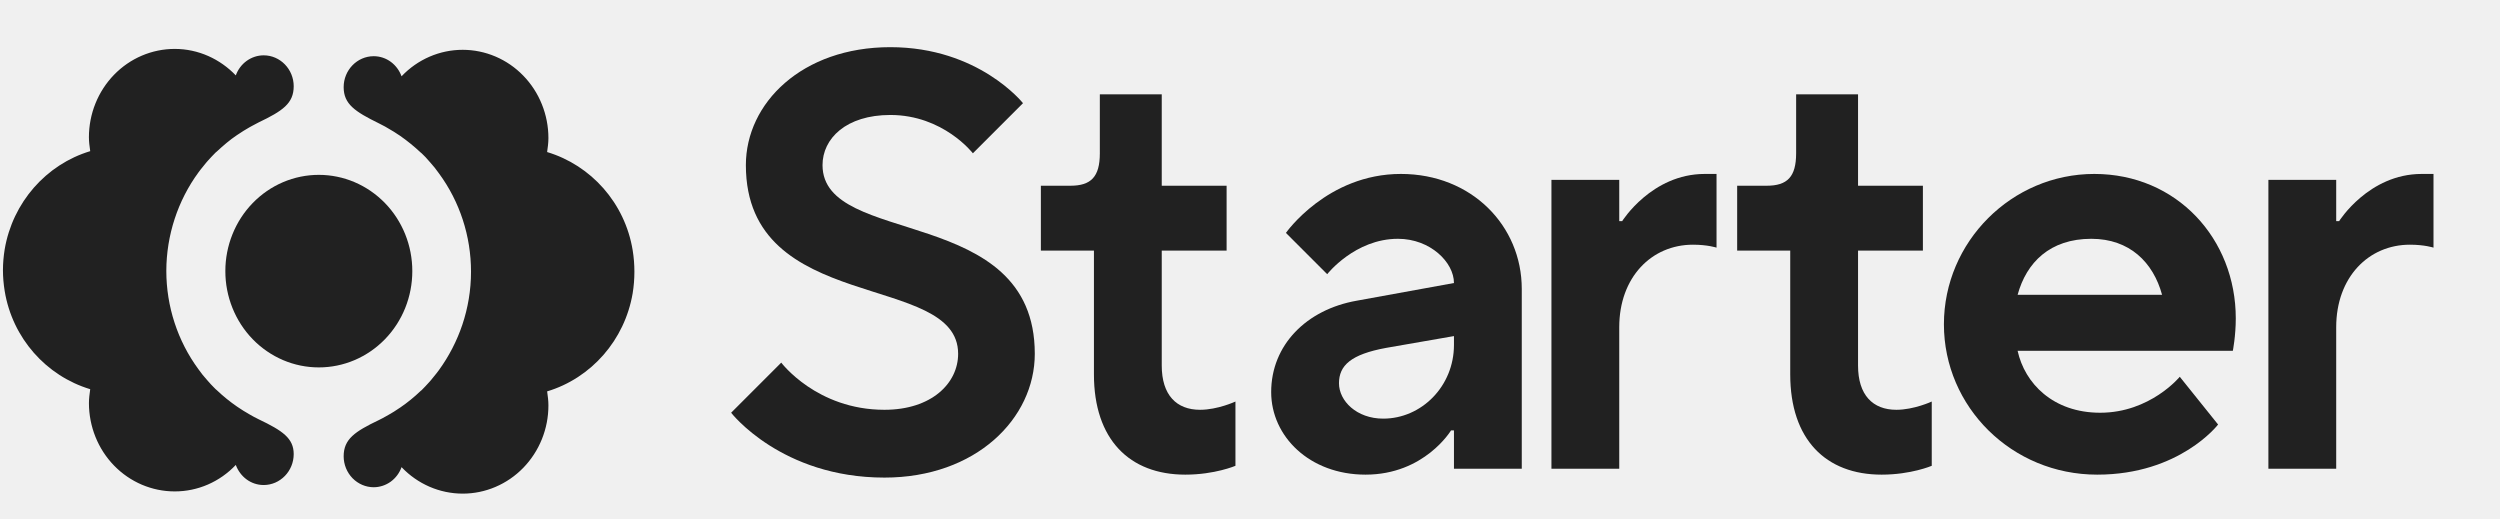
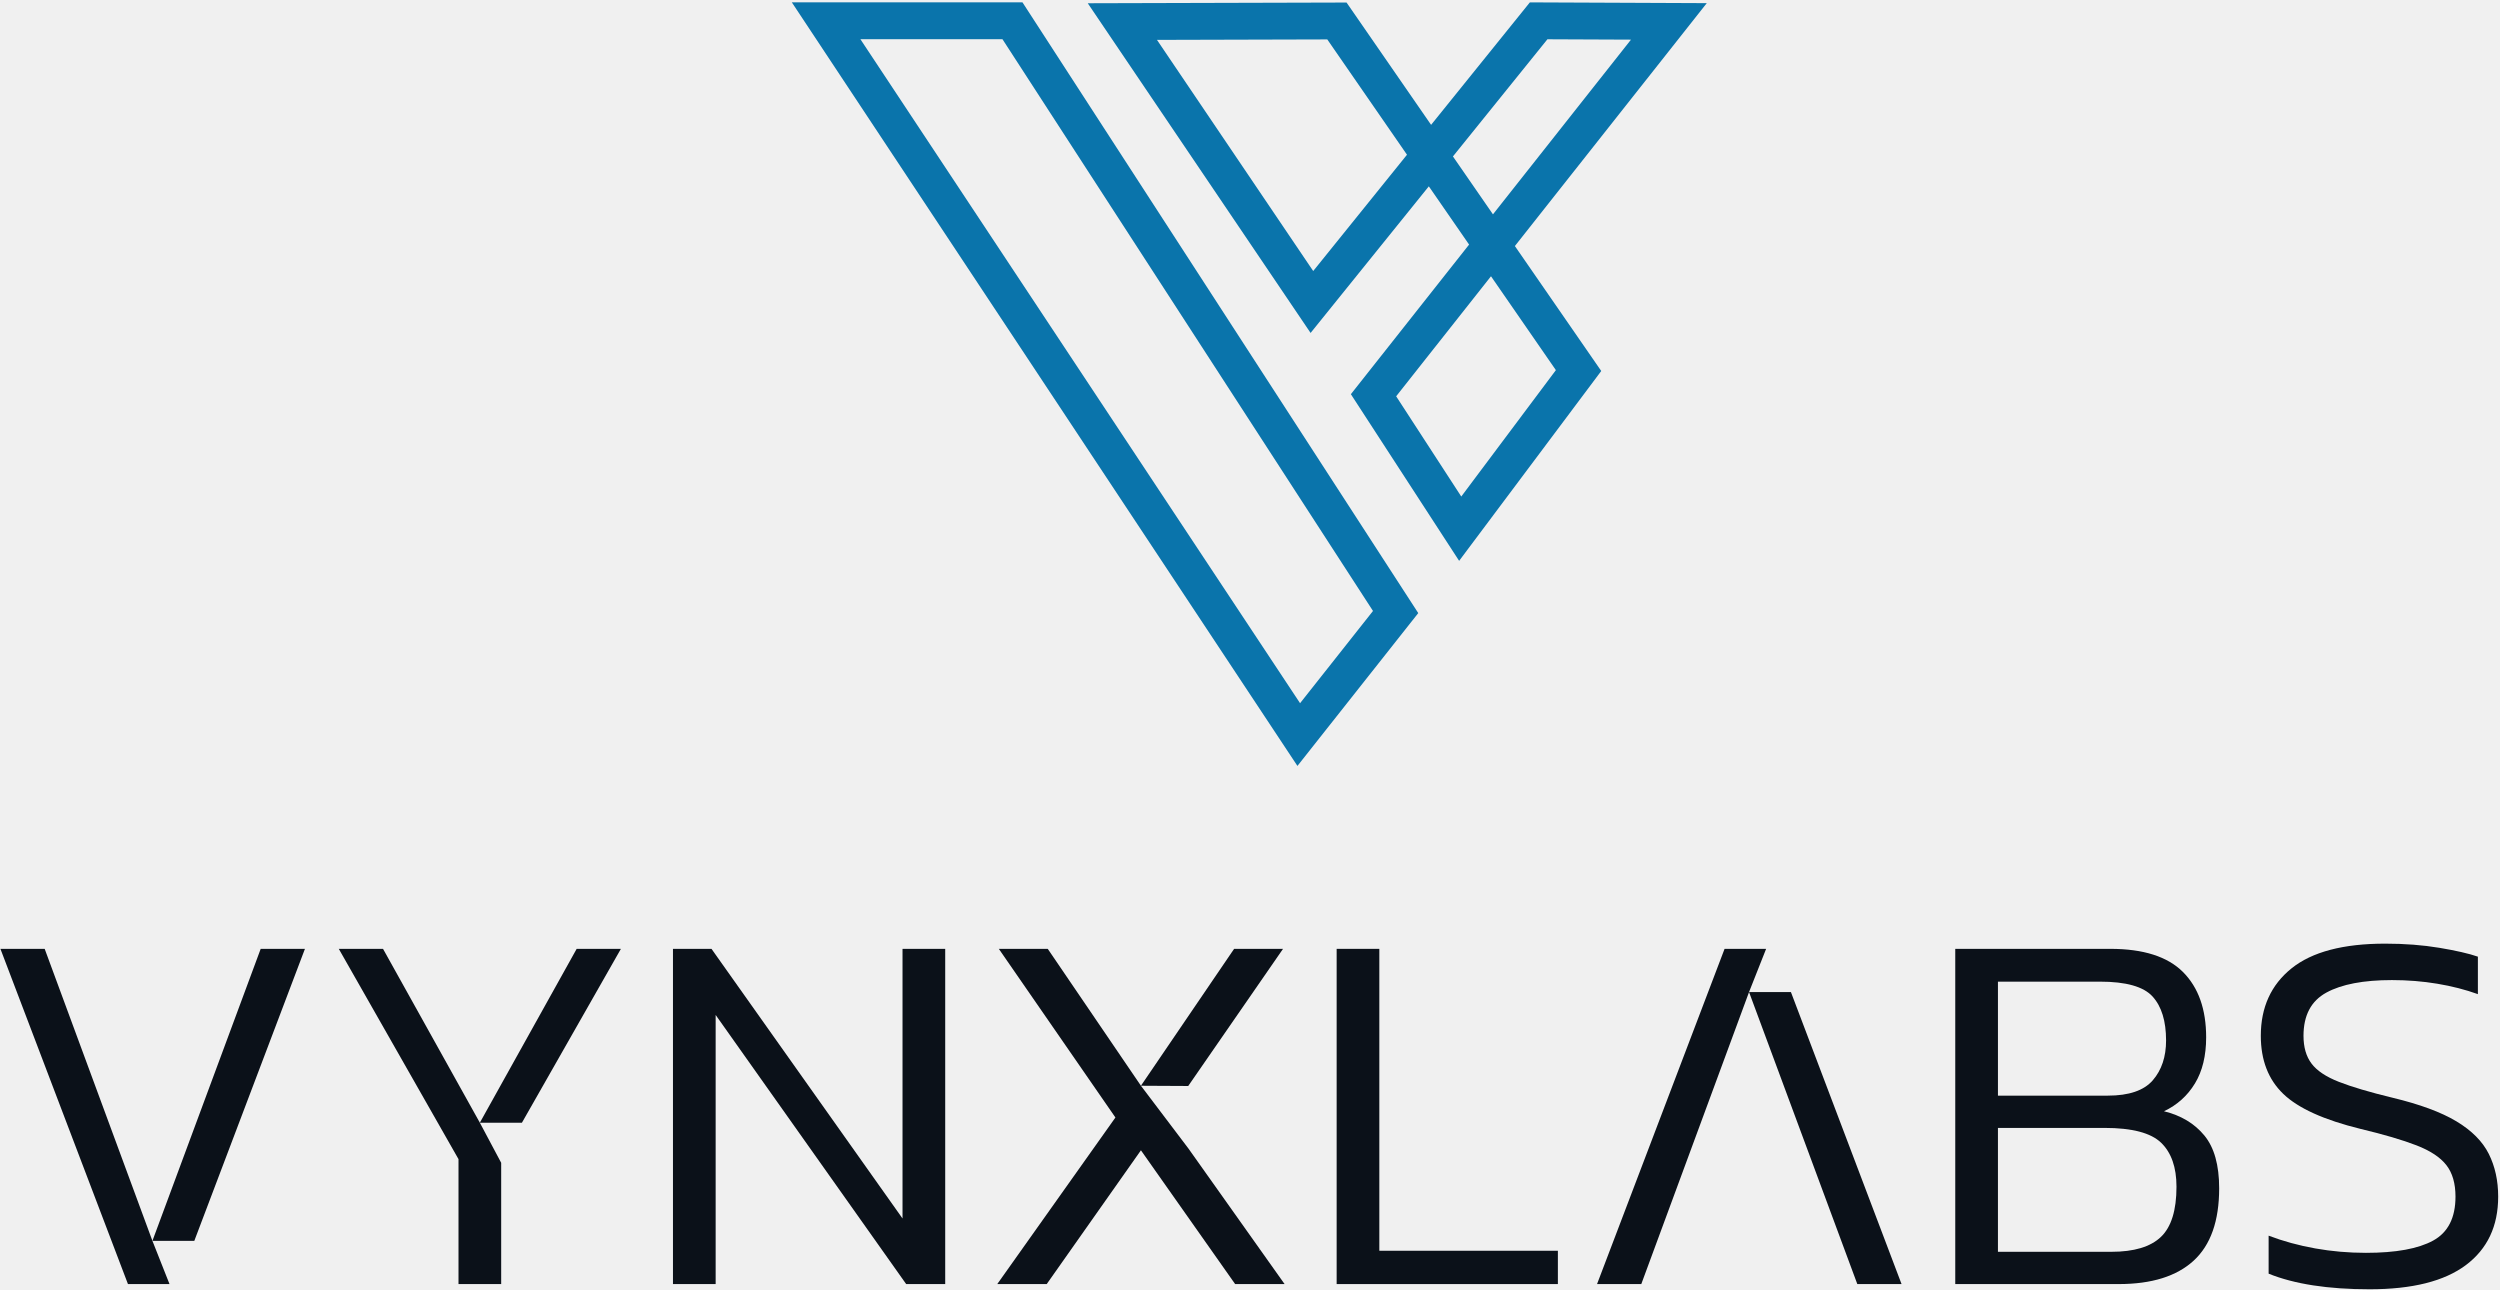
- <svg xmlns="http://www.w3.org/2000/svg" width="106" height="22" viewBox="0 0 106 22" fill="none">
-   <g clip-path="url(#clip0_4171_1581)">
-     <path fill-rule="evenodd" clip-rule="evenodd" d="M10.562 17.56C10.689 17.634 10.825 17.709 10.962 17.775C11.98 18.261 12.453 18.581 12.453 19.254C12.453 19.975 11.88 20.565 11.18 20.565C10.634 20.565 10.18 20.209 9.998 19.713C9.661 20.069 9.258 20.352 8.813 20.545C8.368 20.738 7.89 20.837 7.407 20.836C6.929 20.836 6.457 20.739 6.015 20.551C5.574 20.363 5.173 20.087 4.836 19.74C4.498 19.392 4.23 18.979 4.048 18.525C3.865 18.07 3.771 17.583 3.771 17.092C3.771 16.895 3.798 16.698 3.825 16.502C1.961 15.94 0.525 14.339 0.198 12.335C0.152 12.045 0.125 11.755 0.125 11.455C0.125 11.156 0.152 10.865 0.198 10.575C0.534 8.581 1.961 6.97 3.825 6.409L3.822 6.384C3.796 6.197 3.77 6.016 3.77 5.819C3.77 5.327 3.864 4.84 4.047 4.386C4.23 3.931 4.498 3.519 4.835 3.171C5.173 2.823 5.574 2.547 6.015 2.359C6.456 2.171 6.929 2.074 7.407 2.074C8.416 2.074 9.335 2.505 9.998 3.197C10.087 2.948 10.248 2.733 10.459 2.581C10.671 2.429 10.922 2.346 11.18 2.346C11.88 2.346 12.453 2.935 12.453 3.657C12.453 4.387 11.98 4.705 10.962 5.192C10.862 5.241 10.763 5.293 10.666 5.349L10.562 5.407C10.48 5.454 10.399 5.501 10.325 5.548C10.262 5.585 10.207 5.622 10.153 5.66C10.135 5.67 10.119 5.681 10.103 5.693C10.087 5.705 10.07 5.716 10.053 5.725C9.744 5.931 9.462 6.175 9.189 6.428C9.18 6.433 9.173 6.439 9.166 6.447C9.159 6.454 9.152 6.461 9.144 6.465C9.034 6.577 8.925 6.69 8.825 6.802L8.784 6.849C8.771 6.865 8.758 6.882 8.743 6.896C8.7 6.951 8.657 7.005 8.612 7.058C8.544 7.141 8.477 7.223 8.416 7.308C7.535 8.511 7.056 9.976 7.052 11.484C7.052 12.992 7.531 14.458 8.416 15.659C8.529 15.82 8.652 15.973 8.784 16.118C8.798 16.134 8.812 16.151 8.825 16.164C8.901 16.256 8.98 16.336 9.061 16.418L9.144 16.502C9.152 16.507 9.16 16.513 9.166 16.521C9.173 16.528 9.18 16.534 9.189 16.54C9.458 16.797 9.747 17.031 10.053 17.241C10.071 17.251 10.087 17.263 10.103 17.274C10.118 17.286 10.135 17.297 10.153 17.307L10.239 17.363L10.325 17.419L10.444 17.489C10.482 17.512 10.521 17.537 10.562 17.56ZM23.198 6.447C25.063 7.008 26.499 8.609 26.826 10.613C26.923 11.214 26.923 11.828 26.826 12.429C26.49 14.423 25.063 16.034 23.198 16.595L23.202 16.62C23.228 16.807 23.253 16.988 23.253 17.185C23.254 17.677 23.16 18.164 22.977 18.619C22.794 19.073 22.526 19.486 22.188 19.834C21.851 20.181 21.45 20.457 21.008 20.645C20.567 20.834 20.094 20.93 19.616 20.93C19.134 20.929 18.656 20.83 18.211 20.637C17.767 20.444 17.363 20.162 17.026 19.807C16.937 20.056 16.776 20.271 16.565 20.424C16.353 20.576 16.102 20.658 15.844 20.659C15.507 20.658 15.184 20.519 14.945 20.274C14.707 20.028 14.572 19.696 14.571 19.348C14.571 18.618 15.044 18.299 16.062 17.812C16.163 17.764 16.259 17.711 16.358 17.655L16.462 17.597C16.544 17.55 16.625 17.503 16.699 17.457C16.762 17.419 16.817 17.382 16.871 17.344C16.889 17.335 16.905 17.324 16.921 17.311C16.937 17.299 16.954 17.288 16.971 17.279C17.277 17.069 17.566 16.834 17.835 16.576C17.844 16.572 17.851 16.565 17.858 16.558C17.865 16.55 17.872 16.544 17.88 16.54C17.99 16.427 18.099 16.315 18.199 16.202L18.24 16.156C18.253 16.139 18.267 16.122 18.281 16.108C18.323 16.053 18.368 16 18.412 15.946C18.48 15.863 18.547 15.782 18.608 15.696C19.453 14.535 19.971 13.084 19.971 11.521C19.972 10.013 19.493 8.546 18.608 7.346C18.495 7.185 18.372 7.031 18.24 6.886C18.226 6.87 18.212 6.854 18.199 6.84C18.1 6.721 17.993 6.608 17.88 6.502C17.872 6.497 17.864 6.491 17.858 6.484C17.851 6.476 17.844 6.47 17.835 6.465C17.564 6.211 17.275 5.976 16.971 5.763C16.954 5.754 16.937 5.743 16.922 5.73C16.905 5.719 16.89 5.707 16.871 5.698C16.844 5.679 16.815 5.66 16.785 5.641C16.756 5.623 16.727 5.604 16.699 5.585L16.58 5.515C16.413 5.41 16.24 5.315 16.063 5.229C15.053 4.733 14.571 4.415 14.571 3.694C14.571 2.973 15.144 2.383 15.844 2.383C16.39 2.383 16.844 2.739 17.026 3.235C17.363 2.879 17.766 2.597 18.211 2.404C18.656 2.211 19.134 2.112 19.617 2.112C20.095 2.112 20.567 2.209 21.009 2.397C21.45 2.585 21.851 2.861 22.188 3.209C22.526 3.557 22.794 3.969 22.976 4.424C23.159 4.878 23.253 5.365 23.253 5.857C23.253 6.053 23.226 6.25 23.198 6.447Z" fill="#212121" />
-     <path d="M17.482 11.495C17.482 10.959 17.38 10.428 17.181 9.933C16.982 9.438 16.69 8.988 16.322 8.609C15.953 8.23 15.516 7.929 15.035 7.724C14.554 7.519 14.039 7.414 13.518 7.414C12.997 7.414 12.482 7.519 12.001 7.724C11.52 7.929 11.083 8.23 10.715 8.609C10.347 8.988 10.055 9.438 9.856 9.934C9.657 10.429 9.554 10.96 9.555 11.496C9.554 12.032 9.657 12.563 9.856 13.058C10.055 13.554 10.347 14.004 10.715 14.383C11.083 14.762 11.52 15.062 12.001 15.268C12.482 15.473 12.997 15.578 13.518 15.578C14.039 15.578 14.554 15.473 15.035 15.268C15.516 15.063 15.953 14.762 16.322 14.383C16.69 14.004 16.982 13.554 17.181 13.059C17.38 12.563 17.482 12.032 17.482 11.496V11.495Z" fill="#212121" />
-   </g>
-   <path d="M96.18 19.875V7.625H99.055V9.375H99.18C99.18 9.375 100.43 7.375 102.68 7.375H103.18V10.5C103.18 10.5 102.805 10.375 102.18 10.375C100.43 10.375 99.055 11.75 99.055 13.875V19.875H96.18Z" fill="#212121" />
-   <path d="M88.922 20.125C85.297 20.125 82.422 17.25 82.422 13.75C82.422 10.25 85.297 7.375 88.797 7.375C92.297 7.375 94.797 10.125 94.797 13.5C94.797 14.25 94.672 14.875 94.672 14.875H85.547C85.847 16.25 87.047 17.5 89.047 17.5C91.172 17.5 92.422 15.975 92.422 15.975L94.047 18C94.047 18 92.422 20.125 88.922 20.125ZM85.547 12.5H91.672C91.297 11.125 90.297 10.125 88.672 10.125C86.922 10.125 85.922 11.125 85.547 12.5Z" fill="#212121" />
-   <path d="M79.781 20.125C77.406 20.125 75.906 18.625 75.906 15.875V10.625H73.656V7.875H74.906C75.781 7.875 76.156 7.5 76.156 6.5V4H78.781V7.875H81.531V10.625H78.781V15.5C78.781 16.75 79.406 17.375 80.406 17.375C81.156 17.375 81.906 17.025 81.906 17.025V19.75C81.906 19.75 81.031 20.125 79.781 20.125Z" fill="#212121" />
-   <path d="M65.781 19.875V7.625H68.656V9.375H68.781C68.781 9.375 70.031 7.375 72.281 7.375H72.781V10.5C72.781 10.5 72.406 10.375 71.781 10.375C70.031 10.375 68.656 11.75 68.656 13.875V19.875H65.781Z" fill="#212121" />
-   <path d="M57.898 20.125C55.523 20.125 53.898 18.5 53.898 16.625C53.898 14.625 55.398 13.125 57.523 12.75L61.648 12C61.648 11.125 60.648 10.125 59.273 10.125C57.448 10.125 56.273 11.625 56.273 11.625L54.523 9.875C54.523 9.875 56.273 7.375 59.398 7.375C62.398 7.375 64.523 9.575 64.523 12.25V19.875H61.648V18.25H61.523C61.523 18.25 60.398 20.125 57.898 20.125ZM58.648 17.75C60.273 17.75 61.648 16.375 61.648 14.625V14.25L58.773 14.75C57.273 15.025 56.773 15.5 56.773 16.25C56.773 17 57.523 17.75 58.648 17.75Z" fill="#212121" />
-   <path d="M50.258 20.125C47.883 20.125 46.383 18.625 46.383 15.875V10.625H44.133V7.875H45.383C46.258 7.875 46.633 7.5 46.633 6.5V4H49.258V7.875H52.008V10.625H49.258V15.5C49.258 16.75 49.883 17.375 50.883 17.375C51.633 17.375 52.383 17.025 52.383 17.025V19.75C52.383 19.75 51.508 20.125 50.258 20.125Z" fill="#212121" />
-   <path d="M37.5 20.25C33.125 20.25 31 17.5 31 17.5L33.125 15.375C33.125 15.375 34.625 17.375 37.5 17.375C39.5 17.375 40.625 16.25 40.625 15C40.625 11.5 31.625 13.375 31.625 7C31.625 4.375 34 2 37.75 2C41.5 2 43.375 4.375 43.375 4.375L41.25 6.5C41.25 6.5 40 4.875 37.75 4.875C35.875 4.875 34.875 5.875 34.875 7C34.875 10.5 43.875 8.625 43.875 15C43.875 17.75 41.375 20.25 37.5 20.25Z" fill="#212121" />
-   <defs>
-     <clipPath id="clip0_4171_1581">
-       <rect width="27" height="19" fill="white" transform="translate(0 2)" />
-     </clipPath>
-   </defs>
+ <svg xmlns="http://www.w3.org/2000/svg" width="1014" height="523" viewBox="0 0 1014 523" fill="none">
+   <path d="M233.895 384.854L194.625 455.37H211.695L251.84 384.854H233.895Z" fill="#0b1119" />
+   <path d="M155.354 384.854H137.408L185.968 470.149V520.82H203.28V471.638L194.624 455.37L155.354 384.854Z" fill="#0b1119" />
+   <path d="M366.063 494.218L288.579 384.854H272.956V520.82H290.268V411.667L367.541 520.82H383.376V384.854H366.063V494.218Z" fill="#0b1119" />
+   <path d="M559.457 384.854H542.145V520.82H631.874V507.308H559.457V384.854Z" fill="#0b1119" />
+   <path d="M877.714 450.725C883.062 448.192 887.248 444.428 890.276 439.43C893.302 434.436 894.816 428.207 894.816 420.746C894.816 409.345 891.682 400.514 885.42 394.249C879.156 387.987 869.338 384.854 855.969 384.854H793.053V520.82H859.347C872.718 520.82 882.851 517.653 889.75 511.319C896.645 504.985 900.095 495.204 900.095 481.972C900.095 472.544 898.089 465.399 894.079 460.543C890.066 455.687 884.609 452.415 877.714 450.725ZM810.365 398.155H851.746C862.302 398.155 869.409 400.161 873.07 404.172C876.729 408.183 878.559 414.131 878.559 422.012C878.559 428.629 876.765 434.013 873.176 438.163C869.587 442.316 863.498 444.391 854.914 444.391H810.365V398.155ZM876.448 501.713C872.225 505.725 865.538 507.73 856.39 507.73H810.364V457.482H853.646C864.763 457.482 872.4 459.487 876.554 463.499C880.703 467.511 882.782 473.458 882.782 481.34C882.782 490.913 880.67 497.701 876.448 501.713Z" fill="#0b1119" />
+   <path d="M1009.46 468.038C1006.93 462.971 1002.56 458.574 996.37 454.843C990.175 451.115 981.519 447.912 970.402 445.237C961.112 442.987 953.861 440.839 948.656 438.797C943.446 436.758 939.752 434.294 937.571 431.407C935.387 428.523 934.299 424.756 934.299 420.112C934.299 411.809 937.393 405.966 943.588 402.588C949.78 399.21 958.647 397.521 970.19 397.521C976.523 397.521 982.646 398.016 988.558 398.999C994.47 399.985 999.959 401.394 1005.03 403.221V388.02C1001.37 386.753 996.159 385.559 989.403 384.431C982.647 383.306 975.327 382.742 967.446 382.742C950.413 382.742 937.745 386.087 929.442 392.771C921.136 399.457 916.986 408.572 916.986 420.112C916.986 429.966 920.011 437.814 926.065 443.653C932.115 449.495 942.602 454.245 957.523 457.904C966.951 460.157 974.483 462.374 980.114 464.554C985.742 466.738 989.789 469.41 992.253 472.577C994.714 475.744 995.947 480.003 995.947 485.35C995.947 493.937 992.919 499.884 986.869 503.19C980.815 506.499 971.737 508.152 959.634 508.152C952.593 508.152 945.733 507.555 939.049 506.358C932.362 505.164 926.064 503.438 920.153 501.185V516.598C930.568 520.82 944.221 522.932 961.112 522.932C978.424 522.932 991.442 519.659 1000.17 513.114C1008.9 506.569 1013.26 497.315 1013.26 485.351C1013.26 478.878 1011.99 473.105 1009.46 468.038Z" fill="#0b1119" />
+   <path d="M520.399 384.854H500.553L462.761 440.38L481.942 440.478L520.399 384.854Z" fill="#0b1119" />
+   <path d="M482.05 465.868L462.761 440.38L424.968 384.854H405.123L452.415 453.259L404.489 520.82H424.547L462.761 466.56L500.975 520.82H521.032L482.05 465.868Z" fill="#0b1119" />
+   <path d="M123.683 384.854H105.737L61.822 503.296H78.808L123.683 384.854Z" fill="#0b1119" />
+   <path d="M18.12 384.854H0.174L51.9 520.82H68.752L61.823 503.296L18.12 384.854Z" fill="#0b1119" />
+   <path d="M771.271 520.82H753.325L709.41 402.377H726.396L771.271 520.82Z" fill="#0b1119" />
+   <path d="M665.707 520.82H647.761L699.487 384.854H716.339L709.41 402.377L665.707 520.82Z" fill="#0b1119" />
+   <path d="M591.823 227.48L547.915 159.887L595.862 99.2L579.532 75.576L531.577 135.041L441.194 1.318L546.163 1.029L580.454 50.638L620.513 0.963L692.267 1.276L614.433 99.794L649.465 150.476L591.823 227.48ZM566.282 160.738L592.692 201.392L631.064 150.127L604.746 112.052L566.282 160.738ZM469.269 16.178L532.637 109.93L570.675 62.761L538.344 15.987L469.269 16.178ZM589.31 63.45L605.547 86.94L661.531 16.079L627.632 15.931L589.31 63.45Z" fill="#0a74ab" />
+   <path d="M526.239 310.661L321.168 0.956H414.715L575.244 248.669L526.239 310.661ZM348.976 15.894L527.309 285.219L556.885 247.806L406.594 15.895L348.976 15.894Z" fill="#0a74ab" />
</svg>
